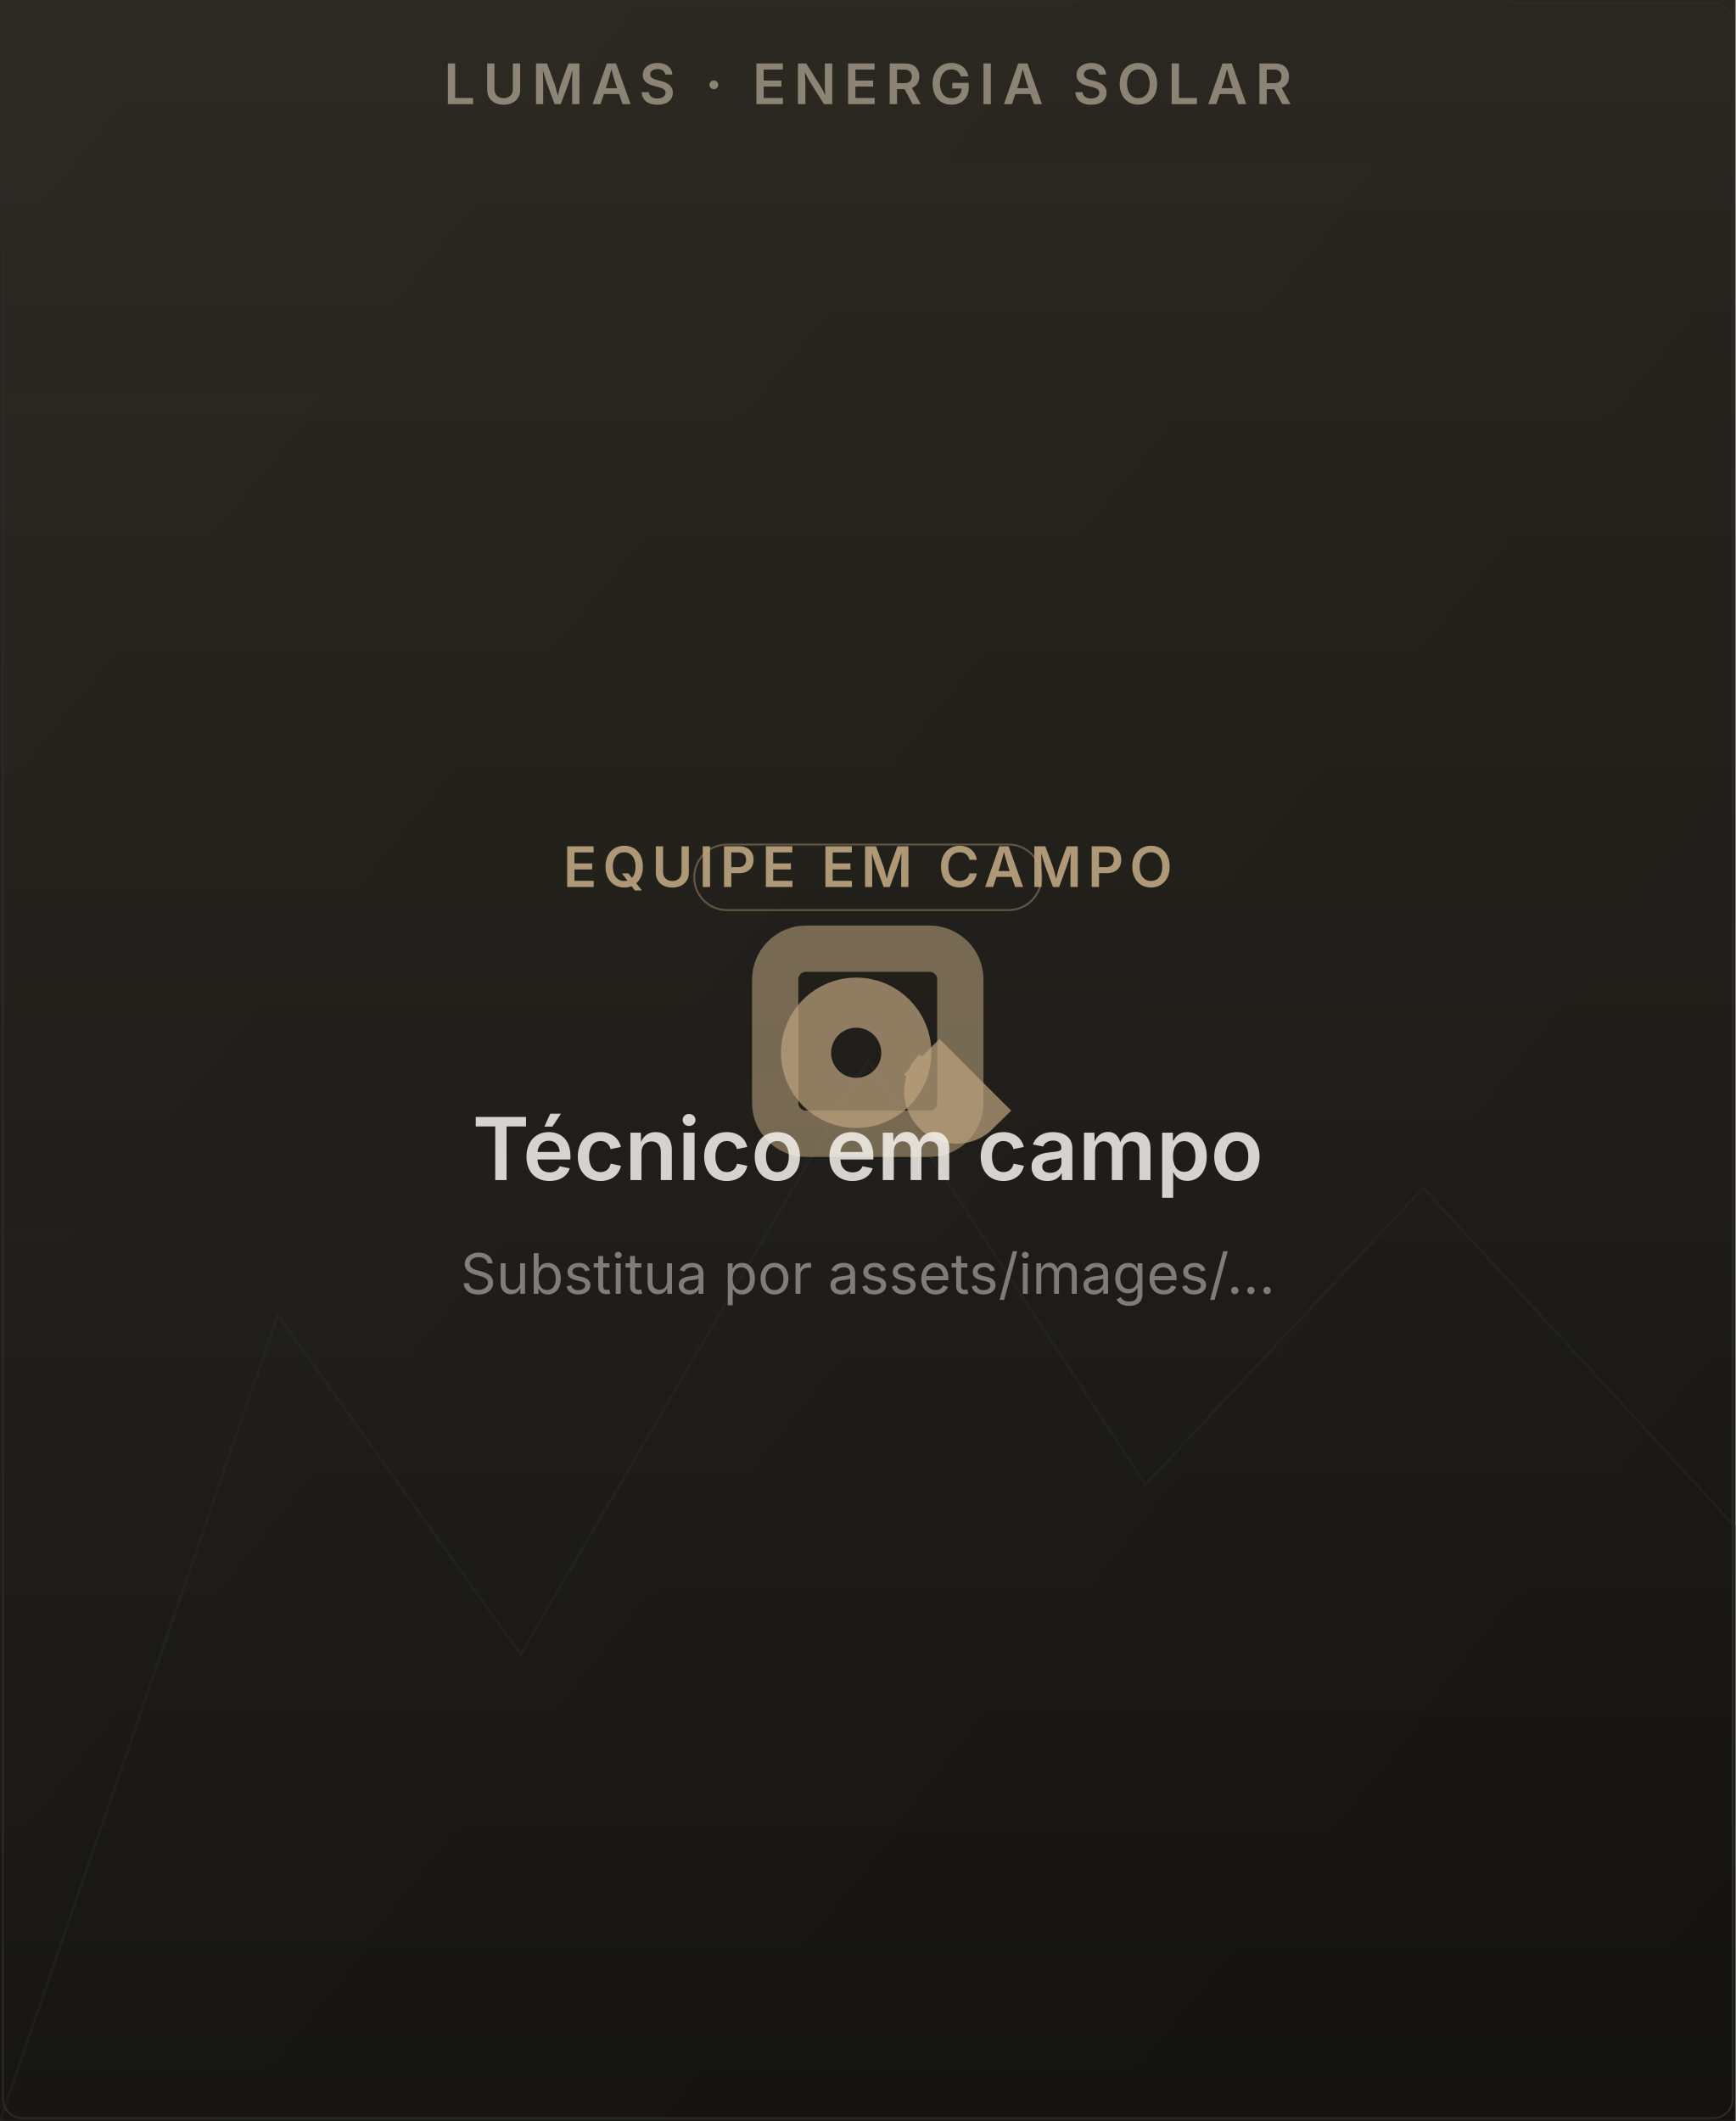
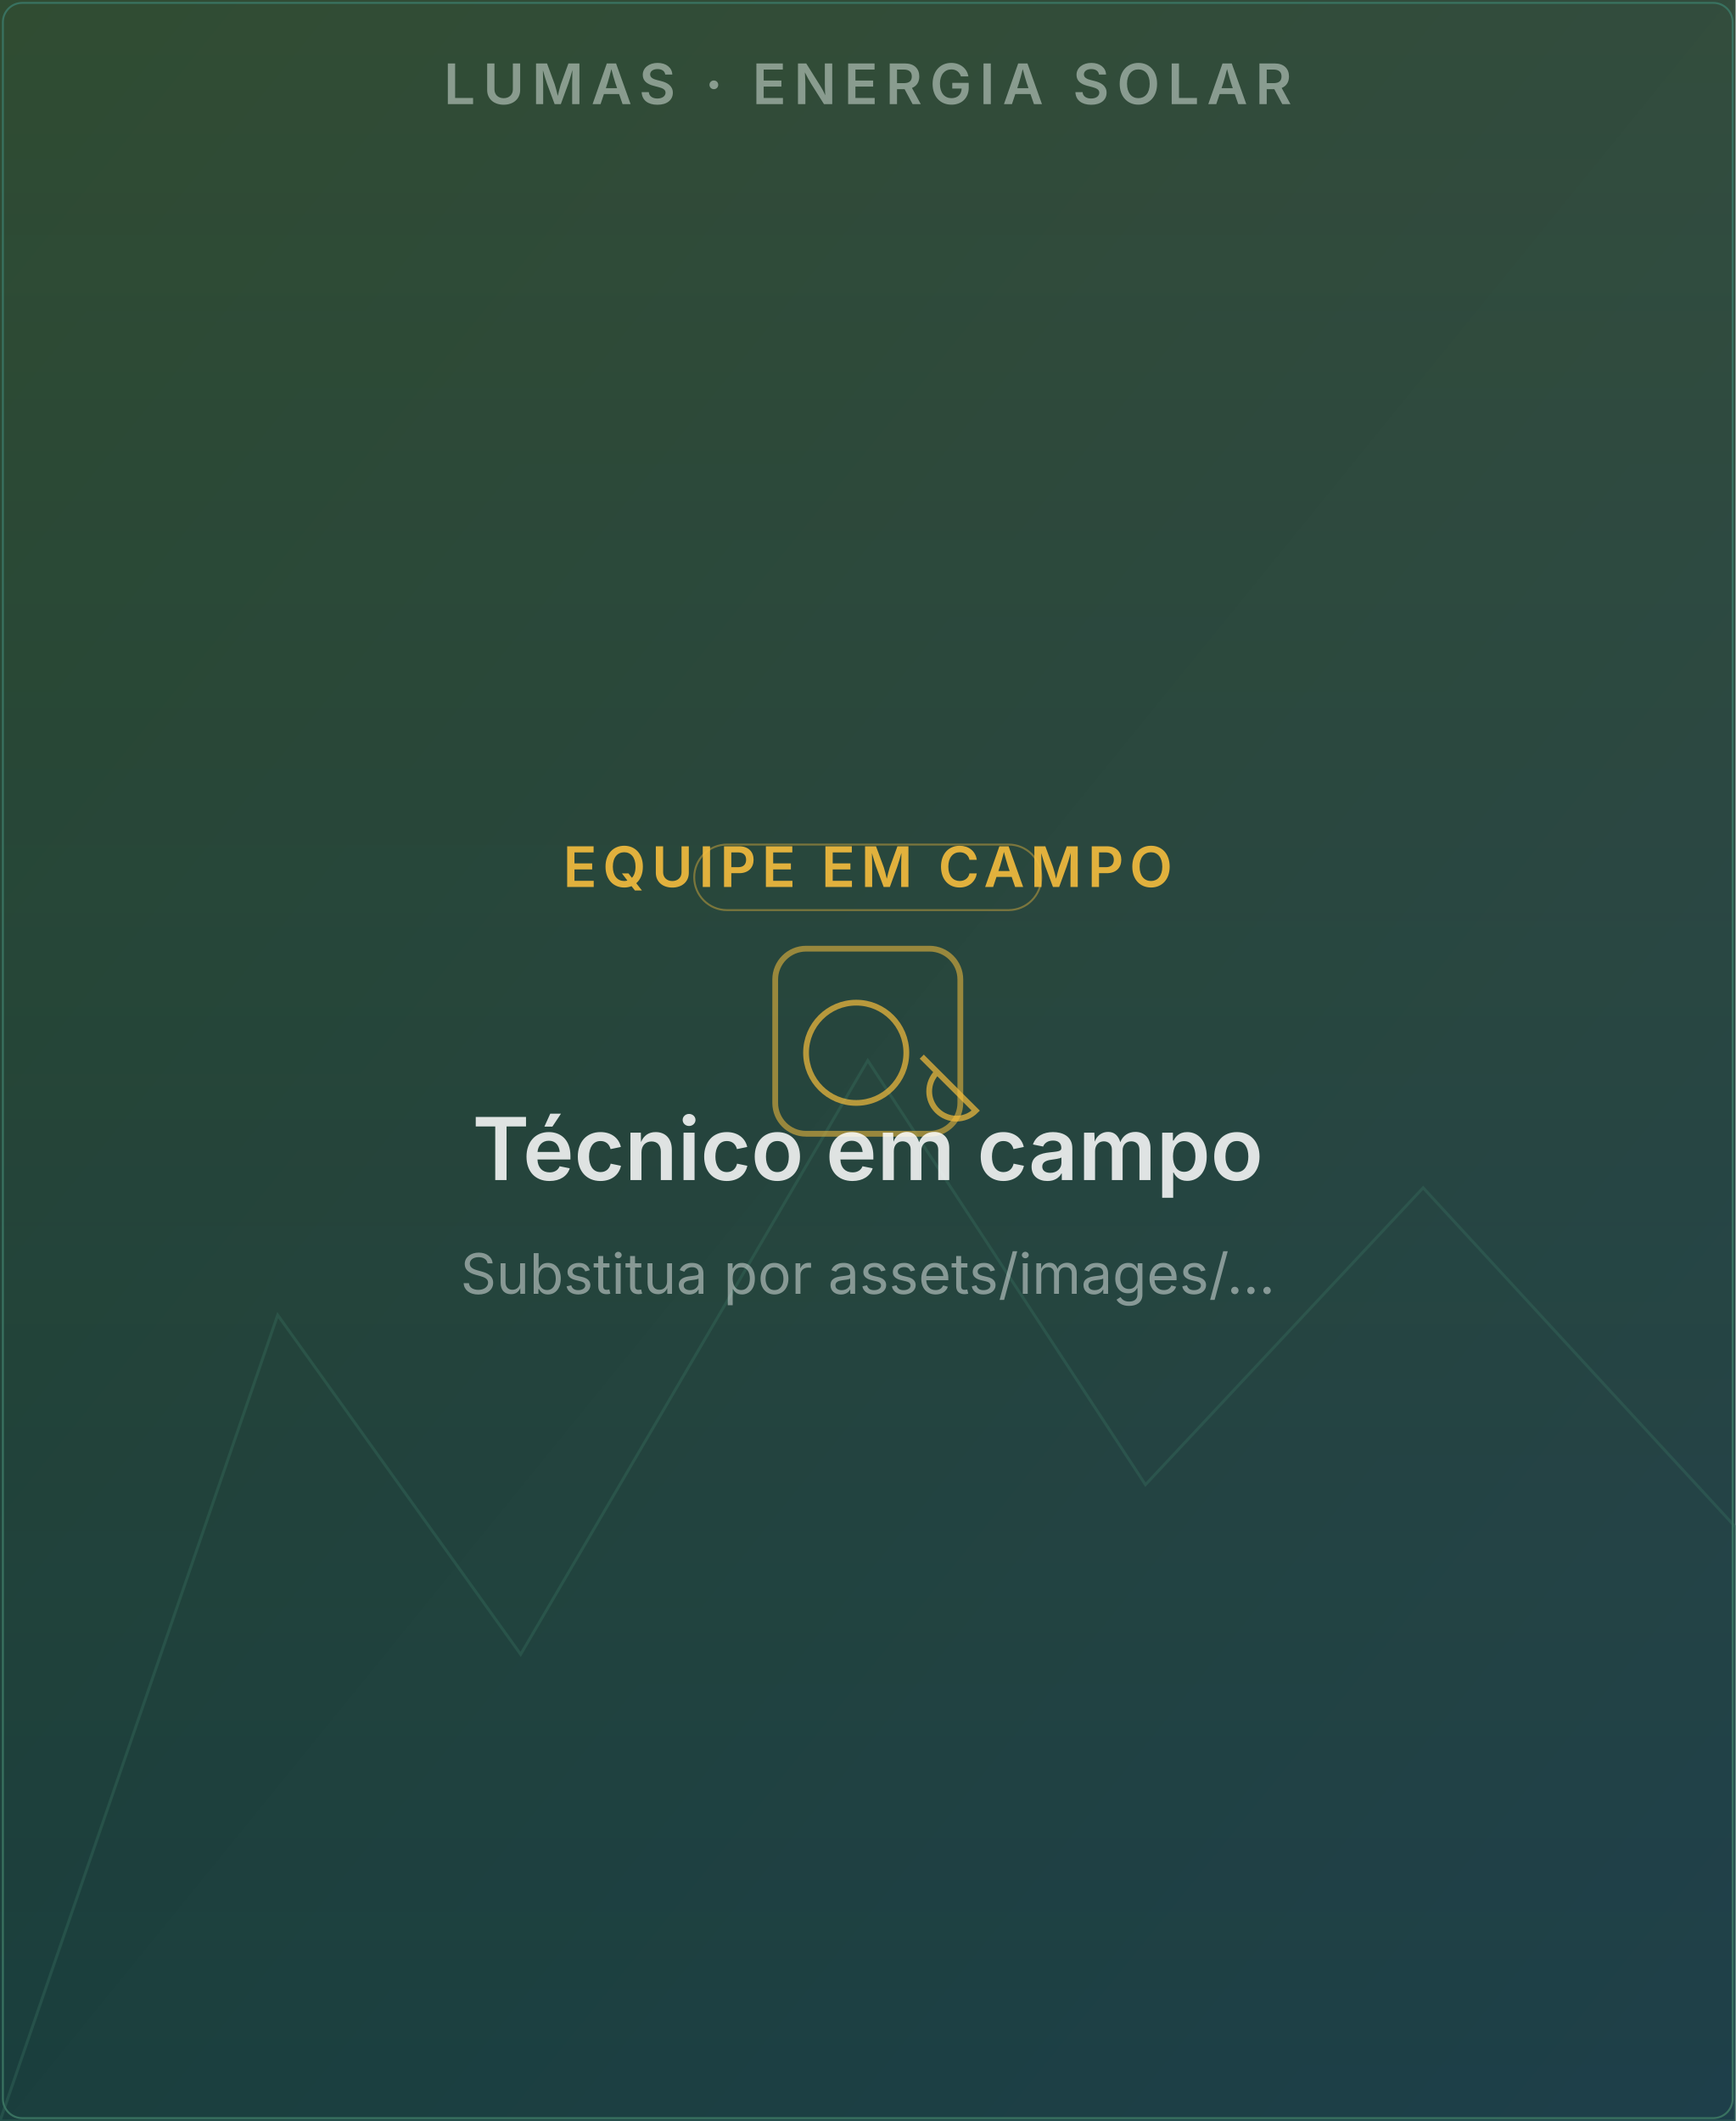
<svg xmlns="http://www.w3.org/2000/svg" width="900" height="1100" viewBox="0 0 900 1100" role="img" aria-label="Profissional em campo — construtora">
  <defs>
    <linearGradient id="g900" x1="0" y1="0" x2="1" y2="1">
-       <stop offset="0" stop-color="#161615" />
-       <stop offset="1" stop-color="#0E0E0D" />
+       <stop offset="0" stop-color="#103a31" />
+       <stop offset="1" stop-color="#173b4a" />
    </linearGradient>
    <linearGradient id="gg900" x1="0" y1="0" x2="0" y2="1">
-       <stop offset="0" stop-color="#BEA580" stop-opacity="0.14" />
-       <stop offset="1" stop-color="#BEA580" stop-opacity="0.03" />
+       <stop offset="0" stop-color="#f5bd3d" stop-opacity="0.14" />
+       <stop offset="1" stop-color="#f5bd3d" stop-opacity="0.03" />
    </linearGradient>
  </defs>
  <rect width="900" height="1100" fill="url(#g900)" />
  <rect width="900" height="1100" fill="url(#gg900)" />
  <g opacity="0.35">
-     <path d="M0 1100 L144.0 682.0 L270.0 858.0 L450.0 550.0 L594.0 770.0 L738.0 616 L900 792.0 V1100 Z" fill="none" stroke="#2C2A26" stroke-width="1.5" />
+     <path d="M0 1100 L144.0 682.0 L270.0 858.0 L450.0 550.0 L594.0 770.0 L738.0 616 L900 792.0 V1100 Z" fill="none" stroke="#397260" stroke-width="1.5" />
  </g>
-   <text x="450.0" y="54" text-anchor="middle" font-family="Inter, Arial, sans-serif" font-size="29" letter-spacing="4" fill="#ECE2CB" fill-opacity="0.5" font-weight="600">LUMAS · ENERGIA SOLAR</text>
-   <rect x="1.5" y="1.5" width="897" height="1097" rx="10" fill="none" stroke="#2C2A26" />
-   <rect x="360.0" y="438.0" width="180" height="34" rx="17" fill="none" stroke="#BEA580" stroke-opacity="0.4" />
-   <text x="450.0" y="460.0" text-anchor="middle" font-family="Inter, Arial, sans-serif" font-size="29" letter-spacing="3" fill="#BEA580" fill-opacity="0.9" font-weight="600">EQUIPE EM CAMPO</text>
-   <rect x="402.0" y="492.0" width="96" height="96" rx="16" fill="none" stroke="#BEA580" stroke-opacity="0.55" stroke-width="24" />
-   <circle cx="444.0" cy="546.0" r="26" fill="none" stroke="#BEA580" stroke-opacity="0.7" stroke-width="26" />
-   <path d="M482.0 552.0 l24 24 a14 14 0 1 1 -20 -20 l-8 -8" fill="none" stroke="#BEA580" stroke-opacity="0.7" stroke-width="26" />
-   <text x="450.0" y="612.0" text-anchor="middle" font-family="Inter, Arial, sans-serif" font-size="45" fill="#F6F3EE" fill-opacity="0.85" font-weight="600">Técnico em campo</text>
-   <text x="450.0" y="671.0" text-anchor="middle" font-family="Inter, Arial, sans-serif" font-size="29" fill="#F6F3EE" fill-opacity="0.45">Substitua por assets/images/…</text>
+   <text x="450.0" y="54" text-anchor="middle" font-family="Inter, Arial, sans-serif" font-size="29.0" letter-spacing="4" fill="#e3ede7" fill-opacity="0.5" font-weight="600">LUMAS · ENERGIA SOLAR</text>
+   <rect x="1.5" y="1.5" width="897" height="1097" rx="10" fill="none" stroke="#397260" />
+   <rect x="360.0" y="438.0" width="180" height="34" rx="17" fill="none" stroke="#f5bd3d" stroke-opacity="0.4" />
+   <text x="450.0" y="460.0" text-anchor="middle" font-family="Inter, Arial, sans-serif" font-size="29.0" letter-spacing="3" fill="#f5bd3d" fill-opacity="0.9" font-weight="600">EQUIPE EM CAMPO</text>
+   <rect x="402.0" y="492.0" width="96" height="96" rx="16" fill="none" stroke="#f5bd3d" stroke-opacity="0.55" stroke-width="3" />
+   <circle cx="444.0" cy="546.0" r="26" fill="none" stroke="#f5bd3d" stroke-opacity="0.7" stroke-width="3" />
+   <path d="M482.0 552.0 l24 24 a14 14 0 1 1 -20 -20 l-8 -8" fill="none" stroke="#f5bd3d" stroke-opacity="0.7" stroke-width="3" />
+   <text x="450.0" y="612.0" text-anchor="middle" font-family="Inter, Arial, sans-serif" font-size="45.0" fill="#ffffff" fill-opacity="0.85" font-weight="600">Técnico em campo</text>
+   <text x="450.0" y="671.0" text-anchor="middle" font-family="Inter, Arial, sans-serif" font-size="29.0" fill="#ffffff" fill-opacity="0.45">Substitua por assets/images/…</text>
</svg>
